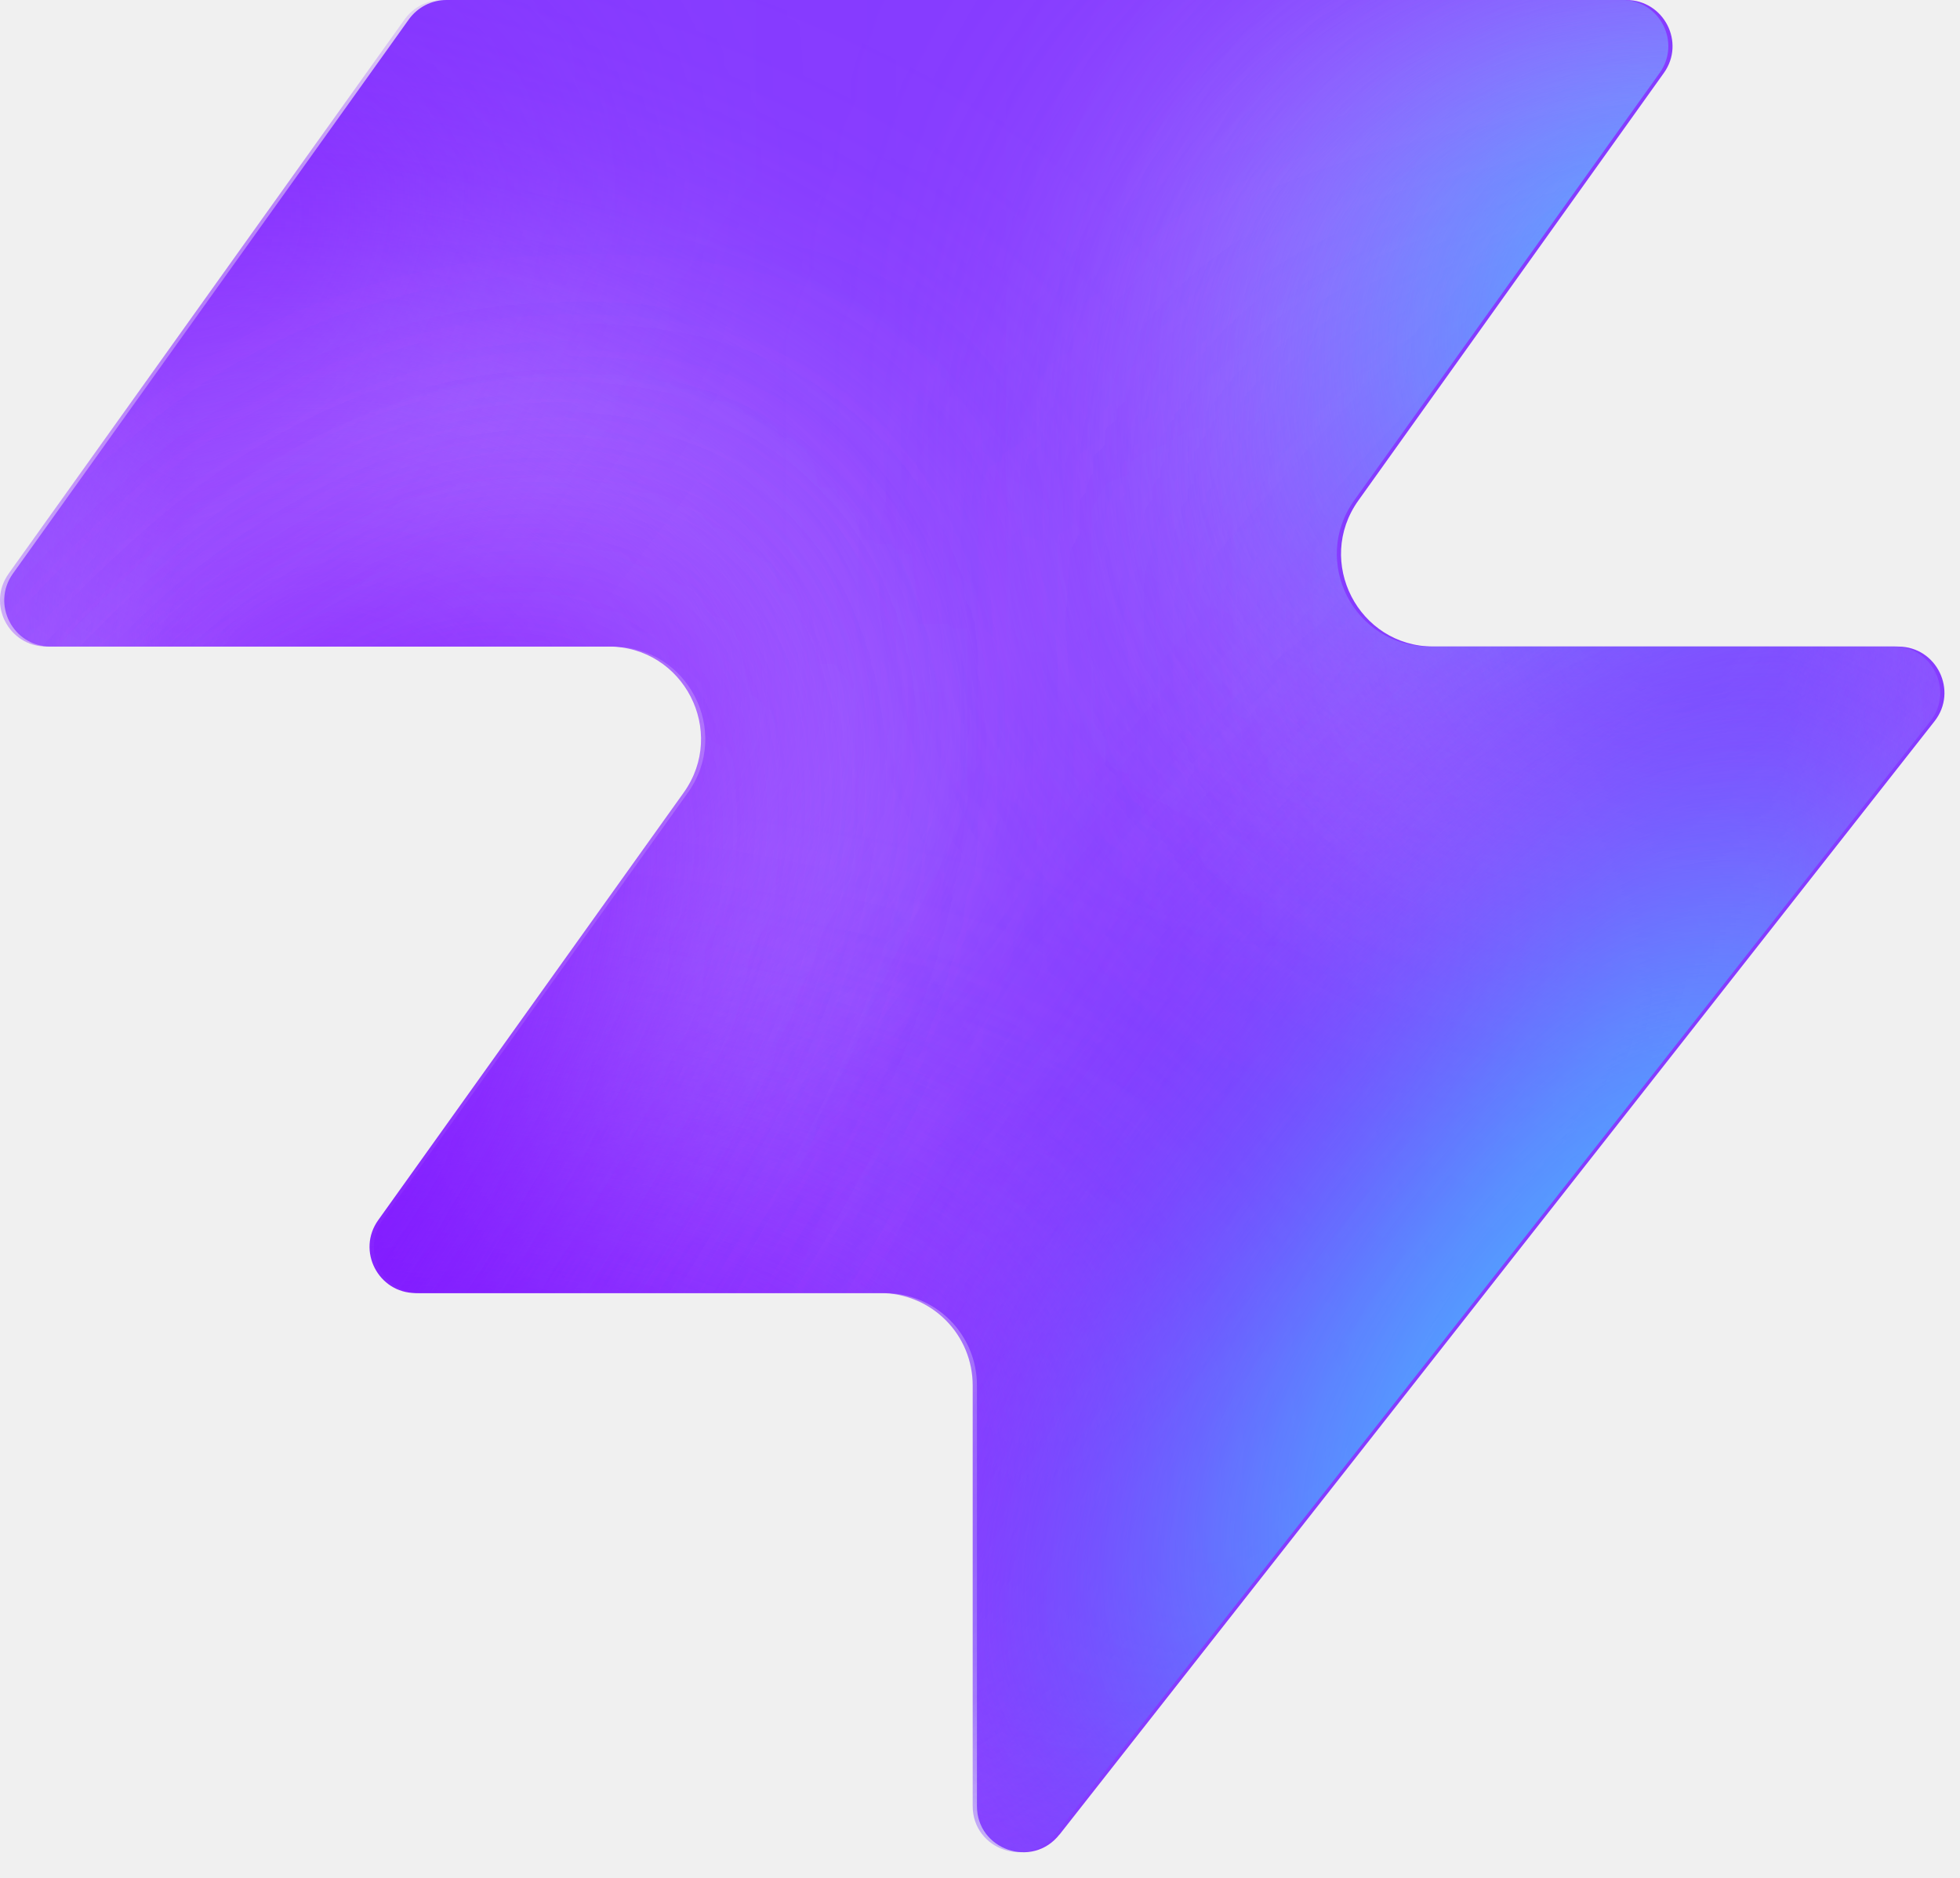
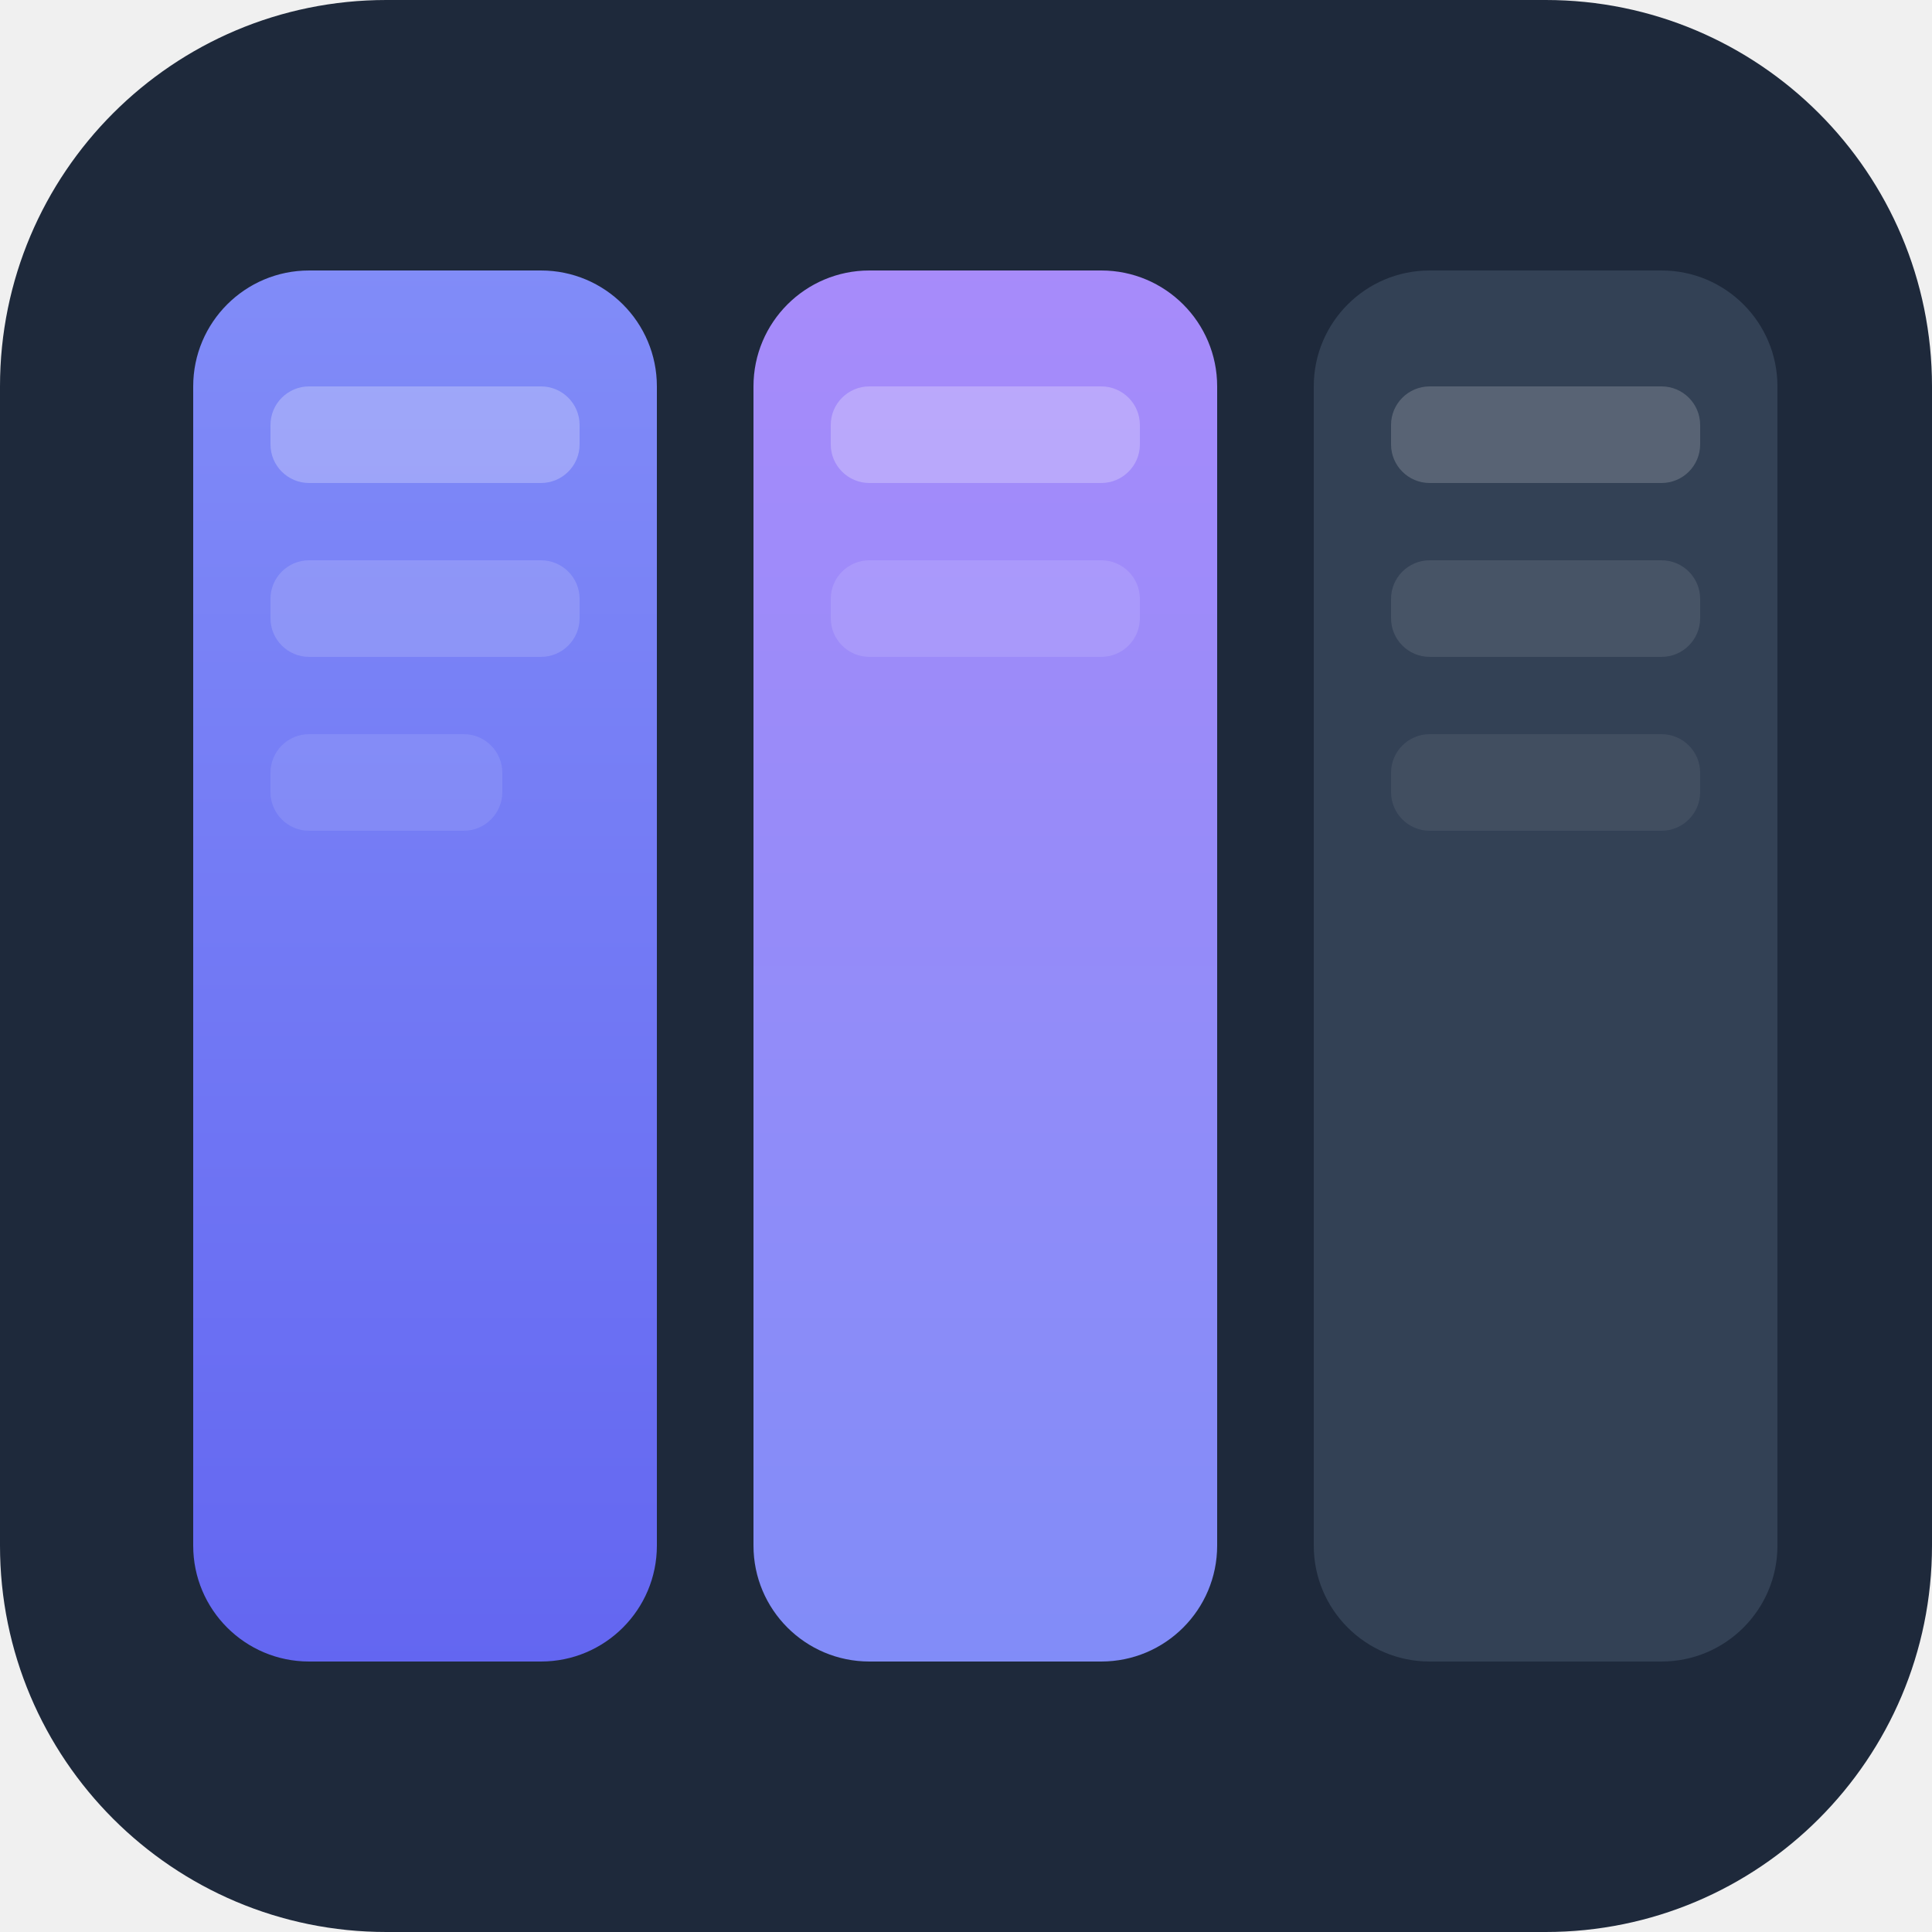
- <svg xmlns="http://www.w3.org/2000/svg" width="48" height="46" fill="none" viewBox="0 0 48 46">
-   <path fill="#863bff" d="M25.946 44.938c-.664.845-2.021.375-2.021-.698V33.937a2.26 2.26 0 0 0-2.262-2.262H10.287c-.92 0-1.456-1.04-.92-1.788l7.48-10.471c1.07-1.497 0-3.578-1.842-3.578H1.237c-.92 0-1.456-1.04-.92-1.788L10.013.474c.214-.297.556-.474.92-.474h28.894c.92 0 1.456 1.04.92 1.788l-7.48 10.471c-1.07 1.498 0 3.579 1.842 3.579h11.377c.943 0 1.473 1.088.89 1.83L25.947 44.94z" style="fill:#863bff;fill:color(display-p3 .525 .23 1);fill-opacity:1" />
-   <mask id="a" width="48" height="46" x="0" y="0" maskUnits="userSpaceOnUse" style="mask-type:alpha">
-     <path fill="#000" d="M25.842 44.938c-.664.844-2.021.375-2.021-.698V33.937a2.26 2.26 0 0 0-2.262-2.262H10.183c-.92 0-1.456-1.04-.92-1.788l7.48-10.471c1.07-1.498 0-3.579-1.842-3.579H1.133c-.92 0-1.456-1.04-.92-1.787L9.91.473c.214-.297.556-.474.92-.474h28.894c.92 0 1.456 1.04.92 1.788l-7.48 10.471c-1.07 1.498 0 3.578 1.842 3.578h11.377c.943 0 1.473 1.088.89 1.832L25.843 44.94z" style="fill:#000;fill-opacity:1" />
-   </mask>
-   <g mask="url(#a)">
-     <g filter="url(#b)">
-       <ellipse cx="5.508" cy="14.704" fill="#ede6ff" rx="5.508" ry="14.704" style="fill:#ede6ff;fill:color(display-p3 .927 .903 1);fill-opacity:1" transform="matrix(.00324 1 1 -.00324 -4.47 31.516)" />
-     </g>
-     <g filter="url(#c)">
-       <ellipse cx="10.399" cy="29.851" fill="#ede6ff" rx="10.399" ry="29.851" style="fill:#ede6ff;fill:color(display-p3 .927 .903 1);fill-opacity:1" transform="matrix(.00324 1 1 -.00324 -39.328 7.883)" />
-     </g>
-     <g filter="url(#d)">
-       <ellipse cx="5.508" cy="30.487" fill="#7e14ff" rx="5.508" ry="30.487" style="fill:#7e14ff;fill:color(display-p3 .492 .077 1);fill-opacity:1" transform="rotate(89.814 -25.913 -14.639)scale(1 -1)" />
-     </g>
-     <g filter="url(#e)">
-       <ellipse cx="5.508" cy="30.599" fill="#7e14ff" rx="5.508" ry="30.599" style="fill:#7e14ff;fill:color(display-p3 .492 .077 1);fill-opacity:1" transform="rotate(89.814 -32.644 -3.334)scale(1 -1)" />
-     </g>
-     <g filter="url(#f)">
-       <ellipse cx="5.508" cy="30.599" fill="#7e14ff" rx="5.508" ry="30.599" style="fill:#7e14ff;fill:color(display-p3 .492 .077 1);fill-opacity:1" transform="matrix(.00324 1 1 -.00324 -34.34 30.47)" />
-     </g>
-     <g filter="url(#g)">
-       <ellipse cx="14.072" cy="22.078" fill="#ede6ff" rx="14.072" ry="22.078" style="fill:#ede6ff;fill:color(display-p3 .927 .903 1);fill-opacity:1" transform="rotate(93.35 24.506 48.493)scale(-1 1)" />
-     </g>
-     <g filter="url(#h)">
-       <ellipse cx="3.47" cy="21.501" fill="#7e14ff" rx="3.47" ry="21.501" style="fill:#7e14ff;fill:color(display-p3 .492 .077 1);fill-opacity:1" transform="rotate(89.009 28.708 47.59)scale(-1 1)" />
-     </g>
-     <g filter="url(#i)">
-       <ellipse cx="3.47" cy="21.501" fill="#7e14ff" rx="3.47" ry="21.501" style="fill:#7e14ff;fill:color(display-p3 .492 .077 1);fill-opacity:1" transform="rotate(89.009 28.708 47.59)scale(-1 1)" />
-     </g>
-     <g filter="url(#j)">
-       <ellipse cx=".387" cy="8.972" fill="#7e14ff" rx="4.407" ry="29.108" style="fill:#7e14ff;fill:color(display-p3 .492 .077 1);fill-opacity:1" transform="rotate(39.51 .387 8.972)" />
-     </g>
-     <g filter="url(#k)">
-       <ellipse cx="47.523" cy="-6.092" fill="#7e14ff" rx="4.407" ry="29.108" style="fill:#7e14ff;fill:color(display-p3 .492 .077 1);fill-opacity:1" transform="rotate(37.892 47.523 -6.092)" />
-     </g>
-     <g filter="url(#l)">
-       <ellipse cx="41.412" cy="6.333" fill="#47bfff" rx="5.971" ry="9.665" style="fill:#47bfff;fill:color(display-p3 .28 .748 1);fill-opacity:1" transform="rotate(37.892 41.412 6.333)" />
-     </g>
-     <g filter="url(#m)">
-       <ellipse cx="-1.879" cy="38.332" fill="#7e14ff" rx="4.407" ry="29.108" style="fill:#7e14ff;fill:color(display-p3 .492 .077 1);fill-opacity:1" transform="rotate(37.892 -1.88 38.332)" />
-     </g>
-     <g filter="url(#n)">
-       <ellipse cx="-1.879" cy="38.332" fill="#7e14ff" rx="4.407" ry="29.108" style="fill:#7e14ff;fill:color(display-p3 .492 .077 1);fill-opacity:1" transform="rotate(37.892 -1.88 38.332)" />
-     </g>
-     <g filter="url(#o)">
-       <ellipse cx="35.651" cy="29.907" fill="#7e14ff" rx="4.407" ry="29.108" style="fill:#7e14ff;fill:color(display-p3 .492 .077 1);fill-opacity:1" transform="rotate(37.892 35.651 29.907)" />
-     </g>
-     <g filter="url(#p)">
-       <ellipse cx="38.418" cy="32.4" fill="#47bfff" rx="5.971" ry="15.297" style="fill:#47bfff;fill:color(display-p3 .28 .748 1);fill-opacity:1" transform="rotate(37.892 38.418 32.4)" />
-     </g>
-   </g>
+ <svg xmlns="http://www.w3.org/2000/svg" viewBox="0 0 100 100">
  <defs>
-     <filter id="b" width="60.045" height="41.654" x="-19.77" y="16.149" color-interpolation-filters="sRGB" filterUnits="userSpaceOnUse">
-       <feFlood flood-opacity="0" result="BackgroundImageFix" />
-       <feBlend in="SourceGraphic" in2="BackgroundImageFix" result="shape" />
-       <feGaussianBlur result="effect1_foregroundBlur_2002_17158" stdDeviation="7.659" />
-     </filter>
-     <filter id="c" width="90.34" height="51.437" x="-54.613" y="-7.533" color-interpolation-filters="sRGB" filterUnits="userSpaceOnUse">
-       <feFlood flood-opacity="0" result="BackgroundImageFix" />
-       <feBlend in="SourceGraphic" in2="BackgroundImageFix" result="shape" />
-       <feGaussianBlur result="effect1_foregroundBlur_2002_17158" stdDeviation="7.659" />
-     </filter>
-     <filter id="d" width="79.355" height="29.4" x="-49.64" y="2.03" color-interpolation-filters="sRGB" filterUnits="userSpaceOnUse">
-       <feFlood flood-opacity="0" result="BackgroundImageFix" />
-       <feBlend in="SourceGraphic" in2="BackgroundImageFix" result="shape" />
-       <feGaussianBlur result="effect1_foregroundBlur_2002_17158" stdDeviation="4.596" />
-     </filter>
-     <filter id="e" width="79.579" height="29.4" x="-45.045" y="20.029" color-interpolation-filters="sRGB" filterUnits="userSpaceOnUse">
-       <feFlood flood-opacity="0" result="BackgroundImageFix" />
-       <feBlend in="SourceGraphic" in2="BackgroundImageFix" result="shape" />
-       <feGaussianBlur result="effect1_foregroundBlur_2002_17158" stdDeviation="4.596" />
-     </filter>
-     <filter id="f" width="79.579" height="29.4" x="-43.513" y="21.178" color-interpolation-filters="sRGB" filterUnits="userSpaceOnUse">
-       <feFlood flood-opacity="0" result="BackgroundImageFix" />
-       <feBlend in="SourceGraphic" in2="BackgroundImageFix" result="shape" />
-       <feGaussianBlur result="effect1_foregroundBlur_2002_17158" stdDeviation="4.596" />
-     </filter>
-     <filter id="g" width="74.749" height="58.852" x="15.756" y="-17.901" color-interpolation-filters="sRGB" filterUnits="userSpaceOnUse">
-       <feFlood flood-opacity="0" result="BackgroundImageFix" />
-       <feBlend in="SourceGraphic" in2="BackgroundImageFix" result="shape" />
-       <feGaussianBlur result="effect1_foregroundBlur_2002_17158" stdDeviation="7.659" />
-     </filter>
-     <filter id="h" width="61.377" height="25.362" x="23.548" y="2.284" color-interpolation-filters="sRGB" filterUnits="userSpaceOnUse">
-       <feFlood flood-opacity="0" result="BackgroundImageFix" />
-       <feBlend in="SourceGraphic" in2="BackgroundImageFix" result="shape" />
-       <feGaussianBlur result="effect1_foregroundBlur_2002_17158" stdDeviation="4.596" />
-     </filter>
-     <filter id="i" width="61.377" height="25.362" x="23.548" y="2.284" color-interpolation-filters="sRGB" filterUnits="userSpaceOnUse">
-       <feFlood flood-opacity="0" result="BackgroundImageFix" />
-       <feBlend in="SourceGraphic" in2="BackgroundImageFix" result="shape" />
-       <feGaussianBlur result="effect1_foregroundBlur_2002_17158" stdDeviation="4.596" />
-     </filter>
-     <filter id="j" width="56.045" height="63.649" x="-27.636" y="-22.853" color-interpolation-filters="sRGB" filterUnits="userSpaceOnUse">
-       <feFlood flood-opacity="0" result="BackgroundImageFix" />
-       <feBlend in="SourceGraphic" in2="BackgroundImageFix" result="shape" />
-       <feGaussianBlur result="effect1_foregroundBlur_2002_17158" stdDeviation="4.596" />
-     </filter>
-     <filter id="k" width="54.814" height="64.646" x="20.116" y="-38.415" color-interpolation-filters="sRGB" filterUnits="userSpaceOnUse">
-       <feFlood flood-opacity="0" result="BackgroundImageFix" />
-       <feBlend in="SourceGraphic" in2="BackgroundImageFix" result="shape" />
-       <feGaussianBlur result="effect1_foregroundBlur_2002_17158" stdDeviation="4.596" />
-     </filter>
-     <filter id="l" width="33.541" height="35.313" x="24.641" y="-11.323" color-interpolation-filters="sRGB" filterUnits="userSpaceOnUse">
-       <feFlood flood-opacity="0" result="BackgroundImageFix" />
-       <feBlend in="SourceGraphic" in2="BackgroundImageFix" result="shape" />
-       <feGaussianBlur result="effect1_foregroundBlur_2002_17158" stdDeviation="4.596" />
-     </filter>
-     <filter id="m" width="54.814" height="64.646" x="-29.286" y="6.009" color-interpolation-filters="sRGB" filterUnits="userSpaceOnUse">
-       <feFlood flood-opacity="0" result="BackgroundImageFix" />
-       <feBlend in="SourceGraphic" in2="BackgroundImageFix" result="shape" />
-       <feGaussianBlur result="effect1_foregroundBlur_2002_17158" stdDeviation="4.596" />
-     </filter>
-     <filter id="n" width="54.814" height="64.646" x="-29.286" y="6.009" color-interpolation-filters="sRGB" filterUnits="userSpaceOnUse">
-       <feFlood flood-opacity="0" result="BackgroundImageFix" />
-       <feBlend in="SourceGraphic" in2="BackgroundImageFix" result="shape" />
-       <feGaussianBlur result="effect1_foregroundBlur_2002_17158" stdDeviation="4.596" />
-     </filter>
-     <filter id="o" width="54.814" height="64.646" x="8.244" y="-2.416" color-interpolation-filters="sRGB" filterUnits="userSpaceOnUse">
-       <feFlood flood-opacity="0" result="BackgroundImageFix" />
-       <feBlend in="SourceGraphic" in2="BackgroundImageFix" result="shape" />
-       <feGaussianBlur result="effect1_foregroundBlur_2002_17158" stdDeviation="4.596" />
-     </filter>
-     <filter id="p" width="39.409" height="43.623" x="18.713" y="10.588" color-interpolation-filters="sRGB" filterUnits="userSpaceOnUse">
-       <feFlood flood-opacity="0" result="BackgroundImageFix" />
-       <feBlend in="SourceGraphic" in2="BackgroundImageFix" result="shape" />
-       <feGaussianBlur result="effect1_foregroundBlur_2002_17158" stdDeviation="4.596" />
-     </filter>
+     <linearGradient id="g1" x1="0" y1="0" x2="0" y2="1">
+       <stop offset="0%" stop-color="#818CF8" />
+       <stop offset="100%" stop-color="#6366F1" />
+     </linearGradient>
+     <linearGradient id="g2" x1="0" y1="0" x2="0" y2="1">
+       <stop offset="0%" stop-color="#A78BFA" />
+       <stop offset="100%" stop-color="#818CF8" />
+     </linearGradient>
  </defs>
+   <rect width="100" height="100" rx="20" fill="#1E293B" />
+   <rect x="10" y="14" width="24" height="72" rx="6" fill="url(#g1)" />
+   <rect x="14" y="20" width="16" height="5" rx="2" fill="white" opacity="0.25" />
+   <rect x="14" y="29" width="16" height="5" rx="2" fill="white" opacity="0.15" />
+   <rect x="14" y="38" width="12" height="5" rx="2" fill="white" opacity="0.1" />
+   <rect x="39" y="14" width="24" height="72" rx="6" fill="url(#g2)" />
+   <rect x="43" y="20" width="16" height="5" rx="2" fill="white" opacity="0.25" />
+   <rect x="43" y="29" width="16" height="5" rx="2" fill="white" opacity="0.12" />
+   <rect x="68" y="14" width="24" height="72" rx="6" fill="#334155" />
+   <rect x="72" y="20" width="16" height="5" rx="2" fill="white" opacity="0.18" />
+   <rect x="72" y="29" width="16" height="5" rx="2" fill="white" opacity="0.1" />
+   <rect x="72" y="38" width="16" height="5" rx="2" fill="white" opacity="0.07" />
</svg>
